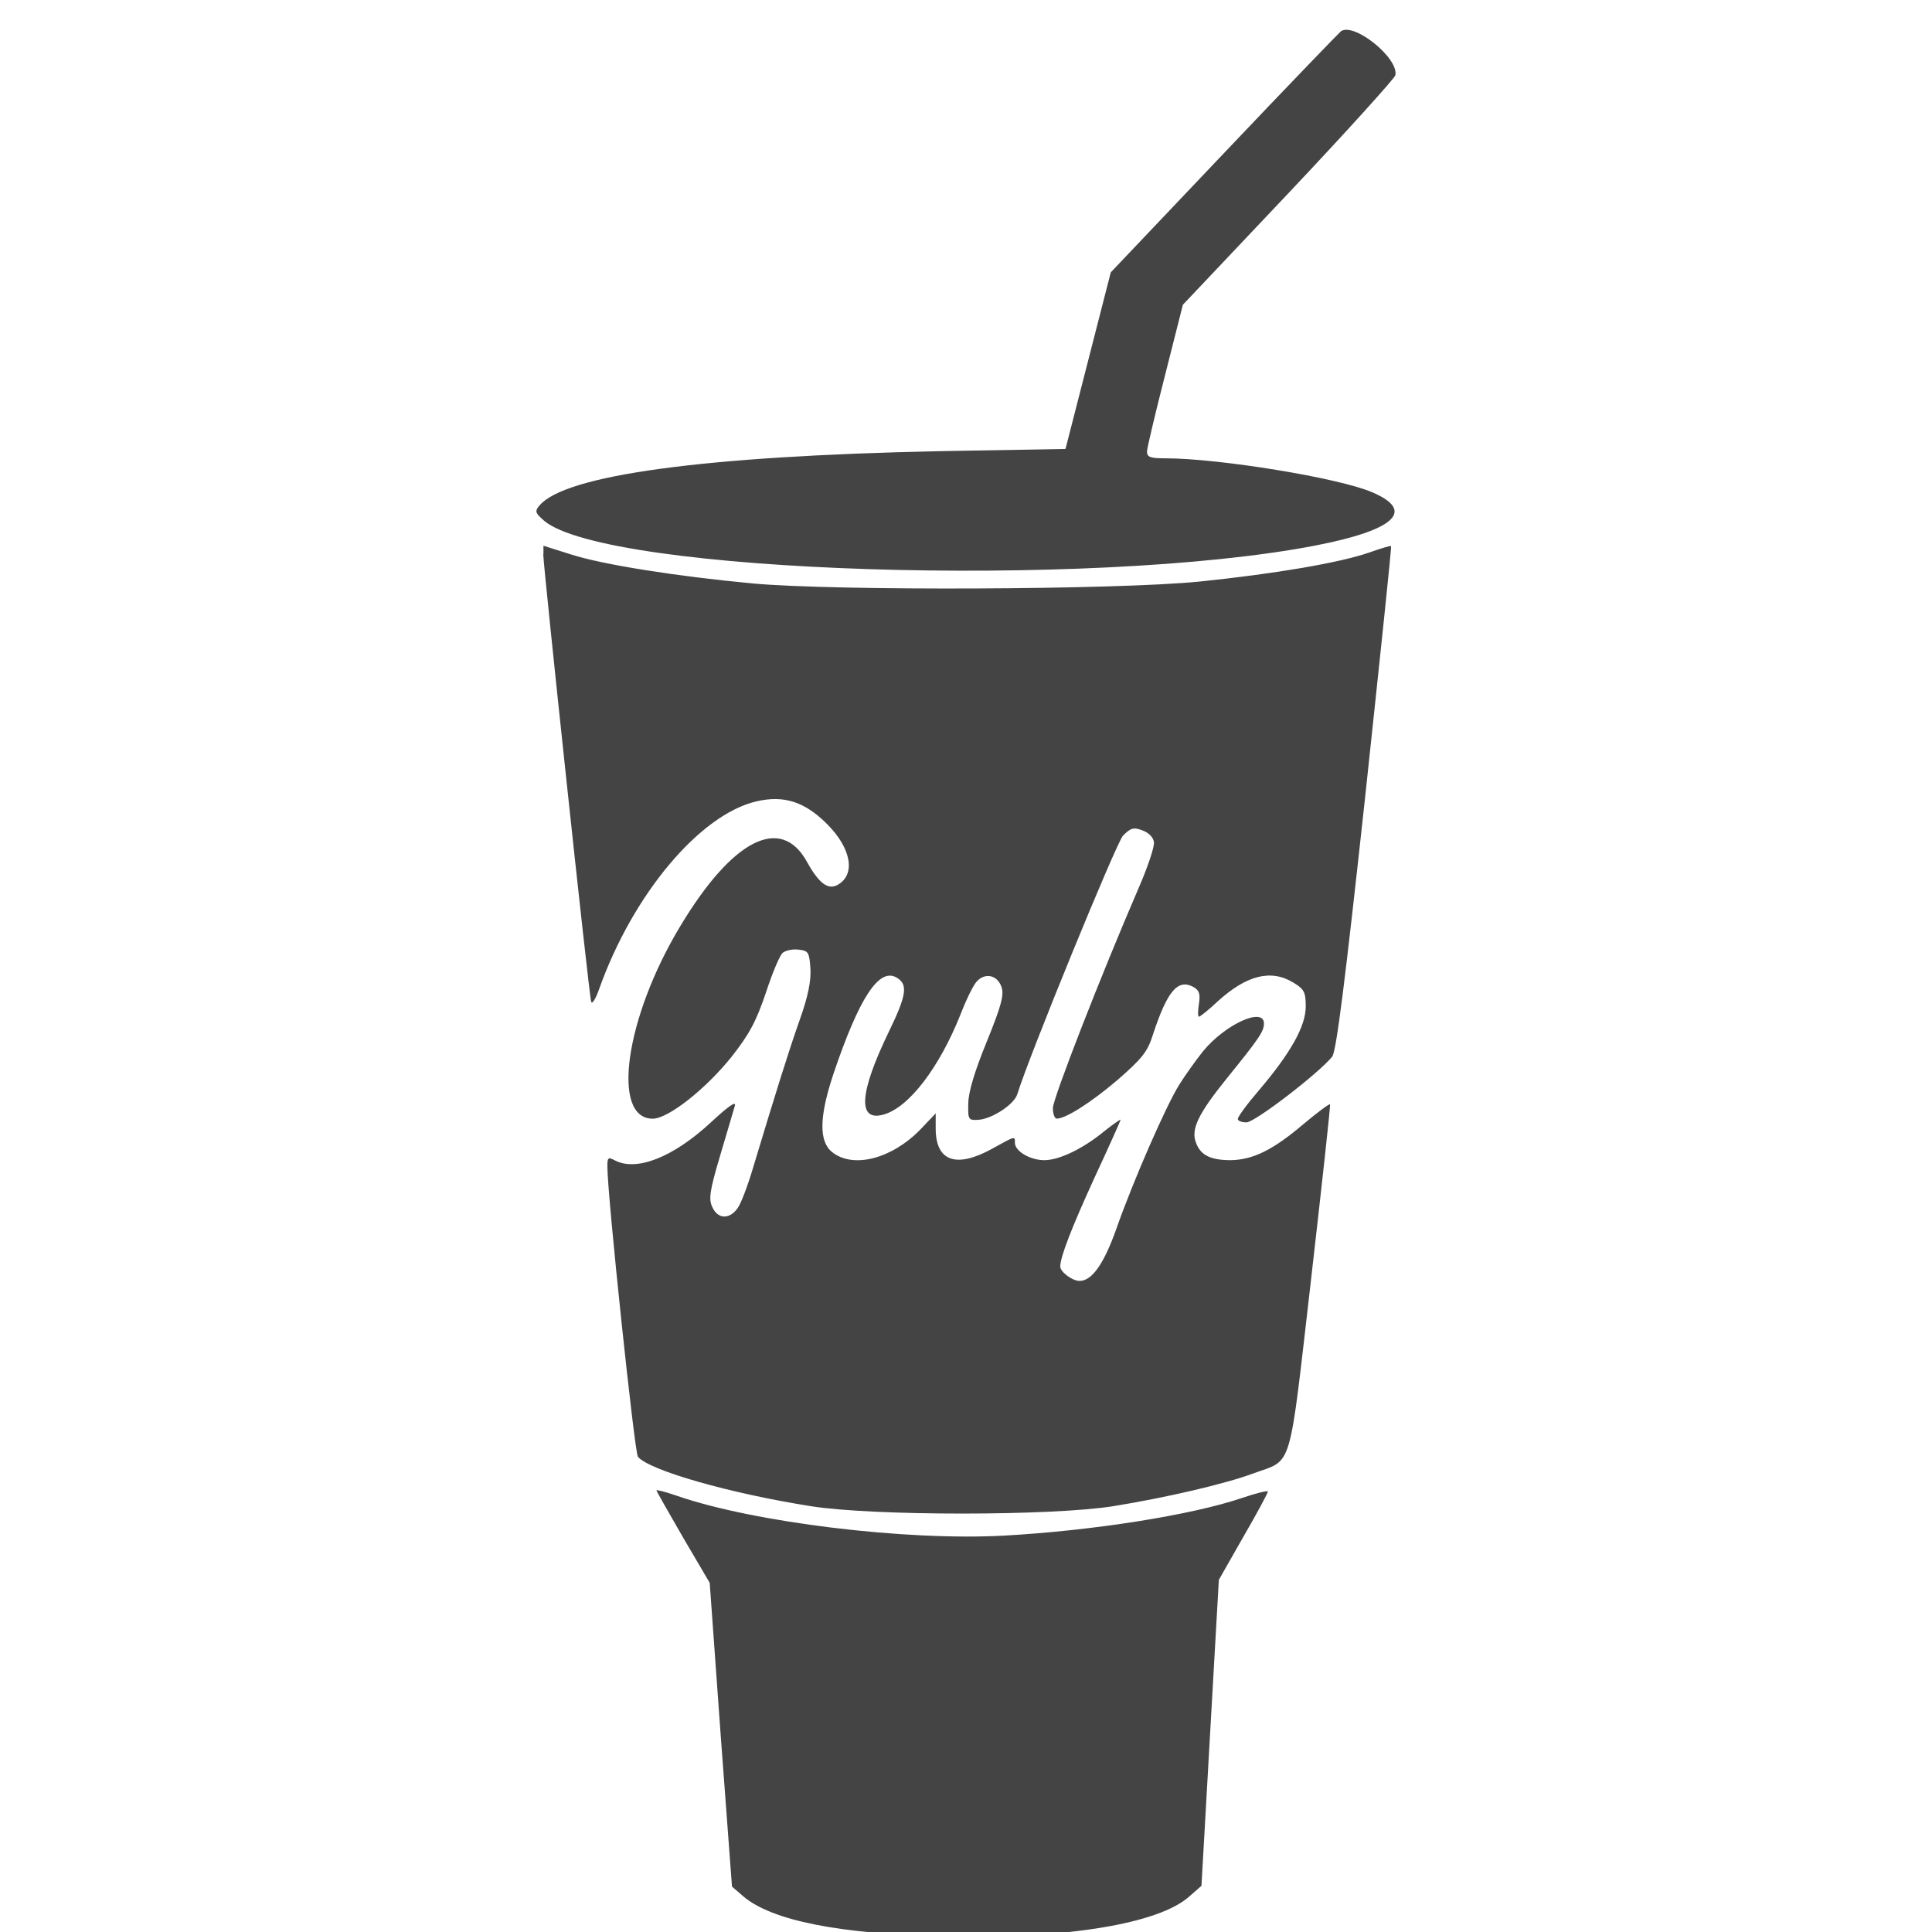
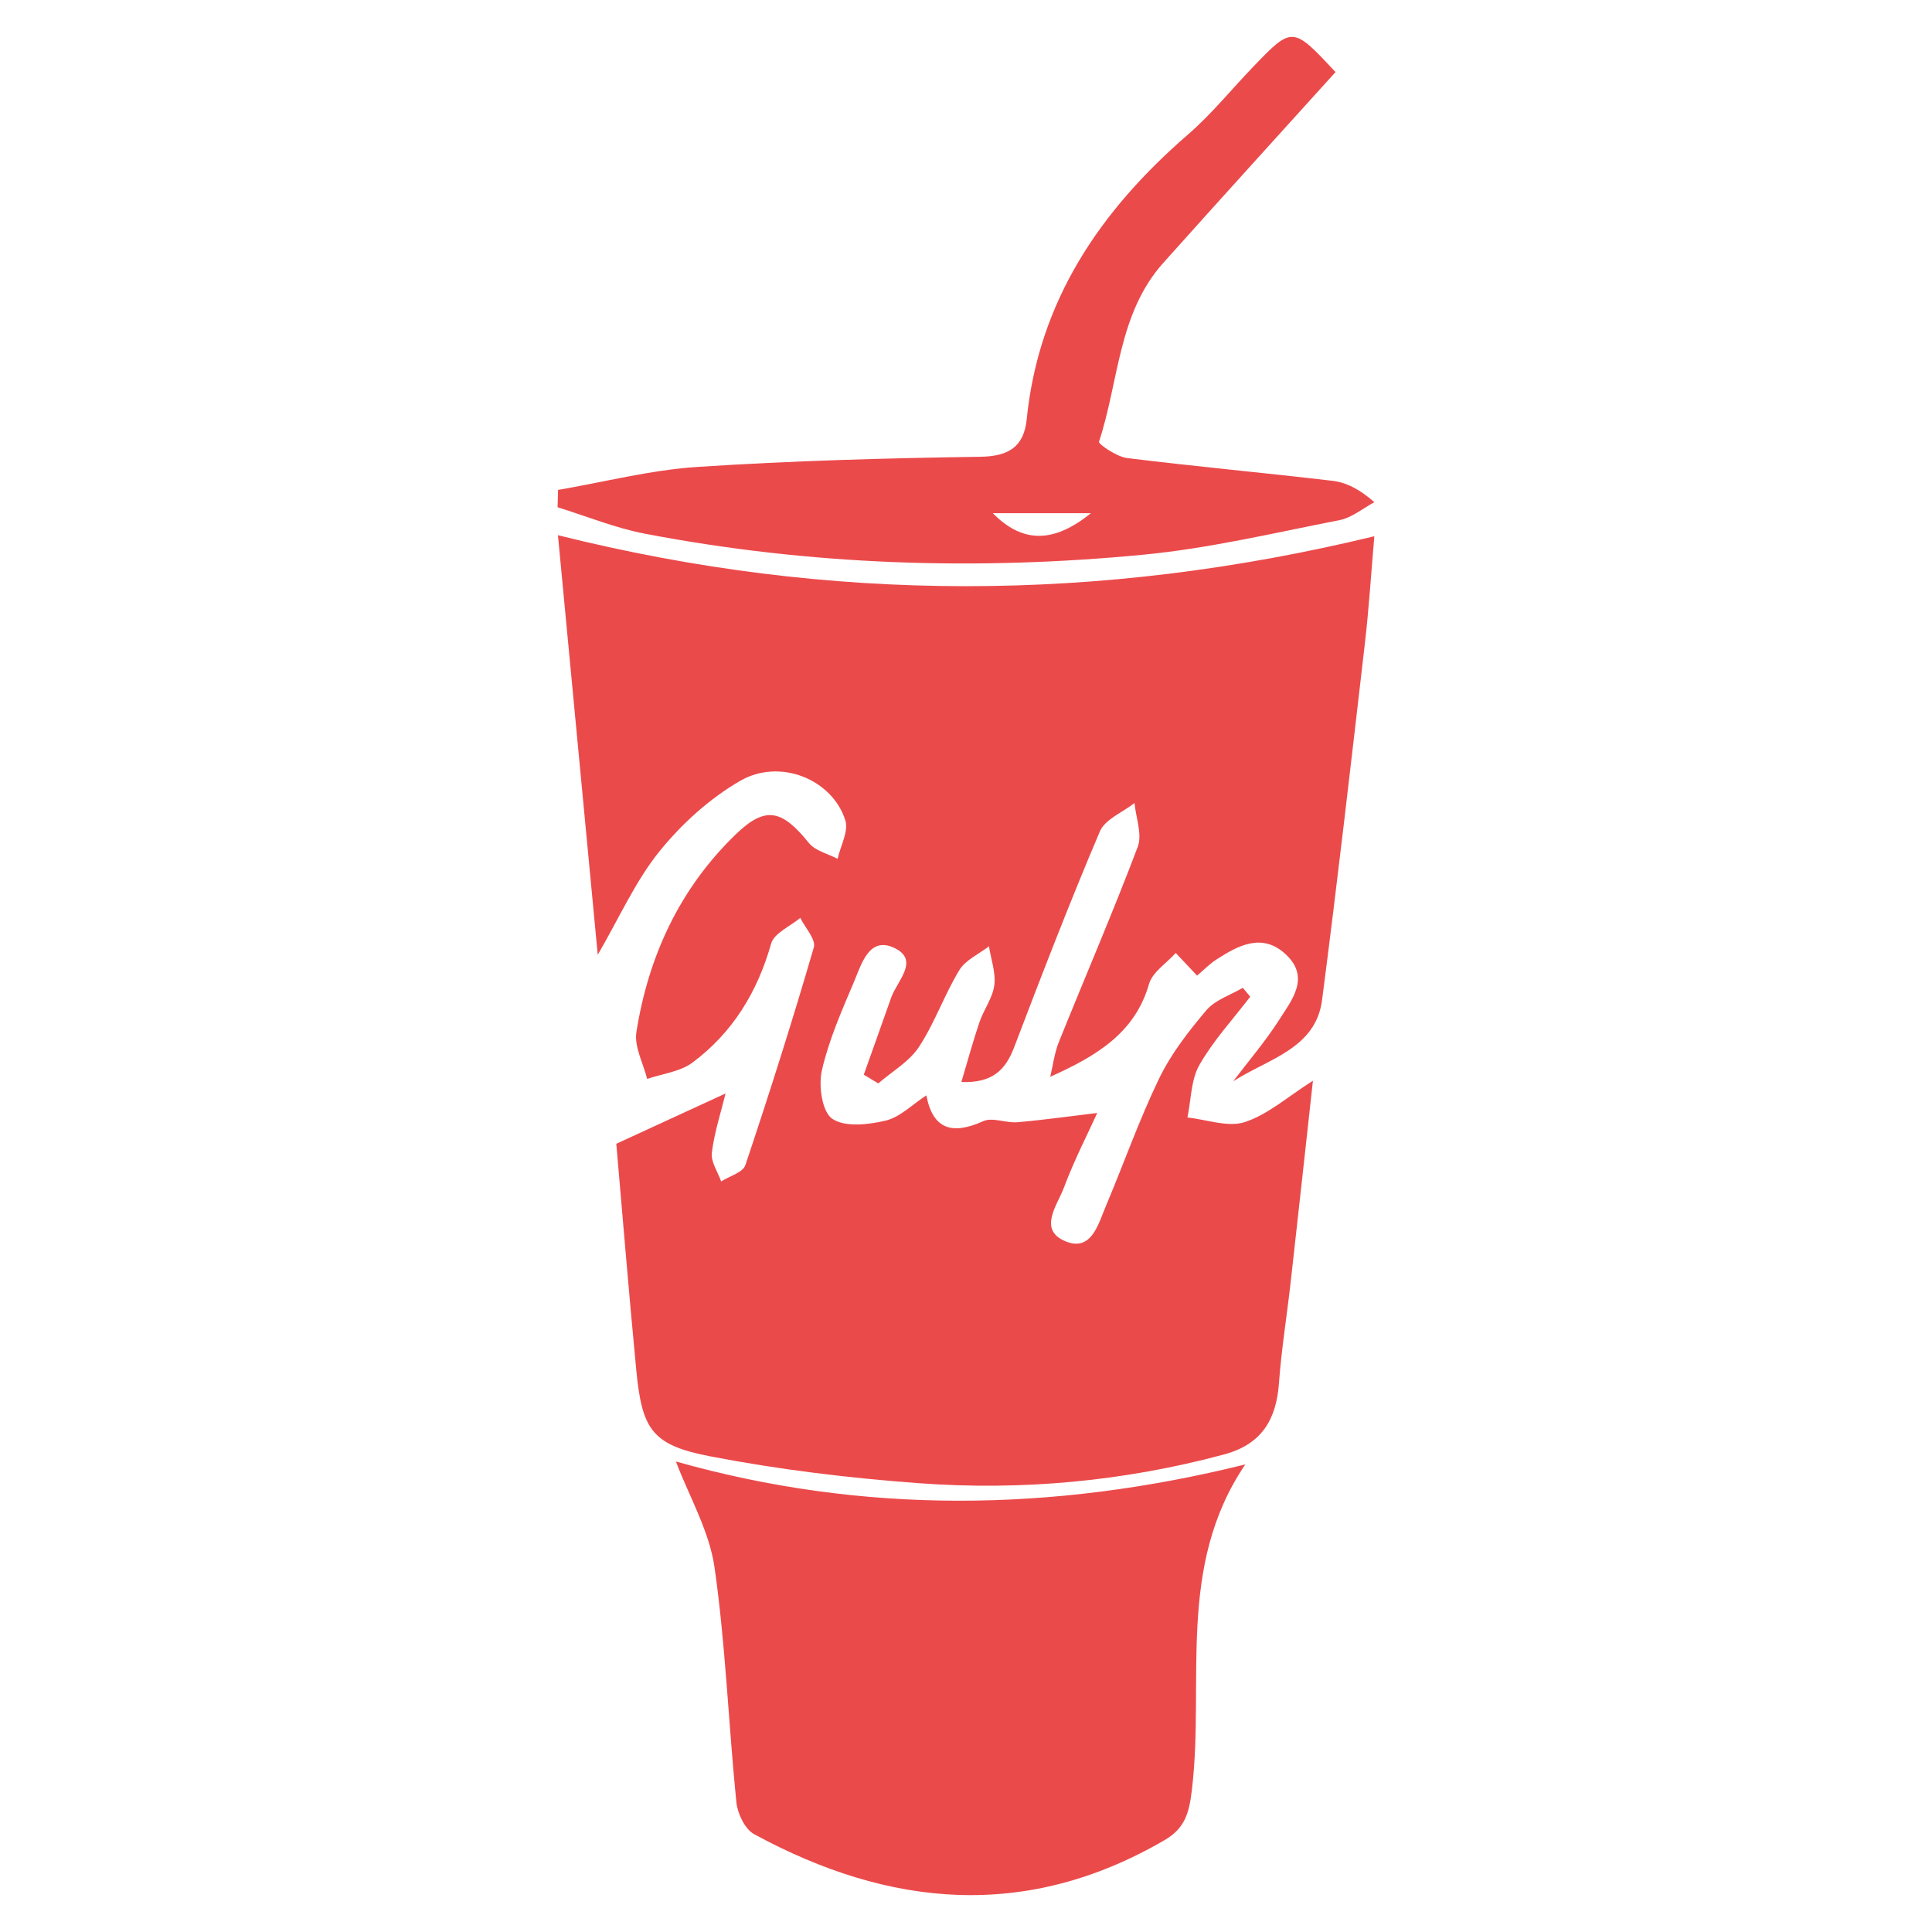
- <svg xmlns="http://www.w3.org/2000/svg" version="1.1" width="32" height="32" viewBox="0 0 32 32">
-   <path fill="#444444" d="M22.211 0.517c-0.031 0.025-0.906 0.931-1.938 2.019l-1.875 1.975-0.75 2.925-2.094 0.037c-3.894 0.081-6.194 0.394-6.619 0.9-0.081 0.094-0.069 0.125 0.075 0.25 1.019 0.875 9.062 1.131 12.781 0.412 1.319-0.256 1.656-0.575 0.938-0.881-0.544-0.237-2.538-0.563-3.431-0.563-0.244 0-0.3-0.019-0.3-0.112 0-0.056 0.137-0.631 0.3-1.269l0.294-1.162 1.75-1.85c0.963-1.019 1.756-1.9 1.769-1.95 0.063-0.281-0.681-0.881-0.9-0.731zM8.998 9.18c0 0.188 0.756 7.3 0.794 7.412 0.012 0.050 0.075-0.044 0.137-0.225 0.556-1.556 1.662-2.875 2.6-3.094 0.456-0.106 0.8 0.006 1.169 0.375 0.406 0.406 0.481 0.844 0.169 1.012-0.156 0.081-0.306-0.031-0.506-0.394-0.431-0.769-1.231-0.363-2.094 1.075-0.912 1.512-1.15 3.188-0.456 3.188 0.256 0 0.875-0.488 1.306-1.025 0.294-0.375 0.406-0.581 0.569-1.063 0.106-0.325 0.231-0.625 0.281-0.662s0.162-0.063 0.262-0.050c0.162 0.019 0.175 0.044 0.194 0.313 0.012 0.206-0.037 0.456-0.175 0.844-0.181 0.512-0.387 1.169-0.775 2.456-0.087 0.294-0.2 0.594-0.256 0.669-0.137 0.194-0.331 0.181-0.419-0.019-0.063-0.131-0.044-0.269 0.131-0.856 0.113-0.387 0.225-0.756 0.244-0.825 0.019-0.081-0.125 0.025-0.394 0.275-0.625 0.581-1.238 0.825-1.6 0.631-0.106-0.056-0.119-0.044-0.119 0.106 0 0.475 0.45 4.738 0.506 4.806 0.188 0.225 1.519 0.606 2.869 0.819 1.031 0.162 3.969 0.162 5 0 0.887-0.144 1.856-0.369 2.325-0.544 0.662-0.244 0.581 0.025 0.956-3.219 0.181-1.581 0.325-2.887 0.313-2.894-0.012-0.012-0.213 0.137-0.444 0.331-0.5 0.425-0.831 0.588-1.2 0.594-0.331 0-0.5-0.081-0.575-0.287-0.088-0.219 0.031-0.475 0.506-1.063 0.531-0.656 0.619-0.781 0.619-0.913 0-0.281-0.644 0.012-1.012 0.463-0.119 0.15-0.294 0.394-0.387 0.544-0.212 0.331-0.762 1.587-1.037 2.369-0.213 0.606-0.412 0.887-0.619 0.887-0.119 0-0.319-0.15-0.319-0.238 0-0.163 0.2-0.669 0.569-1.475 0.238-0.512 0.431-0.944 0.431-0.956s-0.119 0.069-0.269 0.188c-0.356 0.294-0.75 0.481-0.994 0.481-0.238 0-0.488-0.15-0.488-0.287 0-0.113 0.012-0.119-0.381 0.1-0.594 0.325-0.931 0.206-0.931-0.338v-0.25l-0.256 0.269c-0.469 0.481-1.106 0.65-1.456 0.375-0.225-0.175-0.219-0.588 0.019-1.3 0.431-1.275 0.762-1.775 1.056-1.587 0.181 0.113 0.15 0.294-0.137 0.887-0.494 1.019-0.525 1.5-0.087 1.375 0.419-0.119 0.919-0.775 1.269-1.65 0.094-0.244 0.212-0.488 0.269-0.55 0.137-0.156 0.344-0.113 0.413 0.087 0.044 0.131 0 0.306-0.244 0.906-0.2 0.488-0.306 0.838-0.306 1.025-0.006 0.269 0 0.281 0.175 0.269 0.225-0.019 0.587-0.256 0.637-0.425 0.194-0.631 1.637-4.156 1.75-4.281 0.125-0.125 0.175-0.144 0.319-0.088 0.106 0.037 0.181 0.113 0.194 0.194 0.012 0.075-0.106 0.425-0.262 0.781-0.613 1.419-1.412 3.469-1.412 3.625 0 0.1 0.031 0.175 0.063 0.175 0.15 0 0.563-0.262 1.012-0.644 0.4-0.35 0.494-0.463 0.581-0.744 0.238-0.725 0.412-0.931 0.669-0.794 0.1 0.056 0.119 0.113 0.094 0.281-0.019 0.119-0.019 0.213 0 0.213s0.162-0.113 0.313-0.256c0.475-0.431 0.881-0.538 1.256-0.306 0.175 0.106 0.2 0.156 0.2 0.394 0 0.325-0.25 0.769-0.775 1.387-0.194 0.225-0.35 0.438-0.35 0.475 0 0.031 0.063 0.056 0.144 0.056 0.137 0 1.188-0.806 1.419-1.088 0.069-0.087 0.213-1.238 0.544-4.281 0.244-2.287 0.444-4.169 0.431-4.175-0.006-0.012-0.169 0.037-0.363 0.106-0.488 0.169-1.544 0.35-2.813 0.481-1.375 0.137-6.031 0.156-7.394 0.031-1.269-0.119-2.494-0.313-3.013-0.481l-0.456-0.144v0.137zM10.873 24.686c0 0.012 0.2 0.363 0.438 0.775l0.444 0.756 0.181 2.512 0.188 2.519 0.188 0.162c0.469 0.4 1.594 0.625 3.344 0.663 1.988 0.044 3.537-0.206 4.044-0.663l0.2-0.175 0.144-2.537 0.144-2.531 0.406-0.713c0.225-0.387 0.406-0.725 0.406-0.75 0-0.019-0.188 0.025-0.425 0.106-0.844 0.287-2.488 0.544-3.95 0.625-1.625 0.088-4.144-0.219-5.419-0.662-0.181-0.063-0.331-0.1-0.331-0.088z" />
+ <svg xmlns="http://www.w3.org/2000/svg" viewBox="0 0 128 128">
+   <path fill-rule="evenodd" clip-rule="evenodd" fill="#EB4A4B" d="M36.965 35.459c.877 9.232 1.747 18.412 2.637 27.798 1.451-2.495 2.501-4.888 4.085-6.848 1.475-1.826 3.334-3.511 5.357-4.678 2.641-1.524 6.104-.089 6.96 2.614.23.725-.319 1.697-.511 2.556-.646-.341-1.479-.529-1.901-1.051-1.793-2.217-2.873-2.479-4.856-.563-3.699 3.576-5.779 8.056-6.573 13.091-.153.974.456 2.067.713 3.105 1.011-.348 2.185-.476 3.002-1.084 2.656-1.977 4.302-4.666 5.21-7.88.197-.696 1.265-1.145 1.933-1.708.32.658 1.05 1.433.897 1.954-1.407 4.84-2.934 9.649-4.536 14.429-.162.484-1.051.725-1.604 1.079-.223-.636-.692-1.302-.617-1.901.168-1.358.605-2.683.91-3.927l-7.24 3.333c.405 4.622.825 9.807 1.323 14.985.382 3.954 1.029 4.978 4.923 5.728 4.544.875 9.173 1.434 13.792 1.774 6.825.503 13.59-.119 20.23-1.904 2.472-.664 3.458-2.29 3.635-4.717.162-2.235.524-4.456.775-6.685.493-4.391.972-8.783 1.476-13.358-1.667 1.056-2.978 2.238-4.511 2.739-1.116.365-2.524-.169-3.803-.303.245-1.174.23-2.497.796-3.487.922-1.618 2.224-3.021 3.364-4.515l-.491-.591c-.817.483-1.832.8-2.413 1.485-1.182 1.394-2.339 2.886-3.13 4.52-1.324 2.735-2.333 5.622-3.518 8.426-.515 1.216-.959 3.076-2.684 2.366-1.845-.761-.547-2.386-.114-3.542.689-1.844 1.599-3.606 2.215-4.962-1.746.208-3.516.459-5.294.614-.752.064-1.646-.348-2.261-.07-2.045.924-3.341.553-3.766-1.711-.947.615-1.749 1.448-2.694 1.672-1.147.273-2.703.452-3.543-.121-.673-.459-.918-2.184-.688-3.196.457-2.012 1.311-3.946 2.122-5.859.502-1.185 1.007-3.077 2.701-2.253 1.674.813.154 2.185-.232 3.286-.599 1.702-1.209 3.401-1.813 5.101l.96.58c.914-.794 2.053-1.441 2.693-2.415 1.048-1.592 1.681-3.452 2.673-5.086.411-.677 1.296-1.065 1.967-1.584.136.862.462 1.748.354 2.58-.107.841-.698 1.61-.981 2.442-.425 1.246-.768 2.52-1.2 3.969 2.043.078 2.918-.782 3.495-2.299 1.826-4.793 3.672-9.581 5.679-14.3.343-.808 1.509-1.264 2.296-1.884.091.974.525 2.078.216 2.899-1.645 4.349-3.492 8.62-5.228 12.935-.293.727-.387 1.534-.572 2.304 3.059-1.375 5.612-2.895 6.544-6.146.228-.79 1.162-1.377 1.771-2.058l1.416 1.5c.43-.362.824-.774 1.291-1.075 1.47-.947 3.053-1.782 4.603-.315 1.604 1.517.39 2.995-.448 4.307-.912 1.431-2.029 2.73-3.057 4.086 2.312-1.49 5.469-2.158 5.889-5.378 1.024-7.865 1.924-15.746 2.837-23.625.271-2.332.416-4.679.627-7.109-18.21 4.409-36.029 4.436-54.088-.069zM44.781 96.828c.877 2.317 2.209 4.593 2.558 7.011.737 5.147.924 10.372 1.446 15.554.076.755.565 1.792 1.175 2.124 8.98 4.88 18.047 5.726 27.209.389 1.367-.796 1.62-1.847 1.797-3.325.857-7.181-1.051-14.798 3.54-21.56-12.856 3.189-25.403 3.288-37.725-.193zM75.772 36.748c4.362-.421 8.671-1.445 12.985-2.291.813-.159 1.535-.778 2.299-1.185-1.007-.885-1.878-1.311-2.788-1.418-4.53-.535-9.076-.947-13.603-1.508-.684-.085-1.905-.929-1.854-1.083 1.321-3.98 1.256-8.485 4.254-11.839 3.789-4.24 7.617-8.443 11.416-12.648-2.826-3.04-2.864-3.044-5.425-.383-1.448 1.504-2.771 3.15-4.342 4.512-5.813 5.038-9.896 11.005-10.692 18.872-.183 1.805-1.174 2.457-3.069 2.485-6.256.091-12.519.263-18.761.674-3.093.203-6.148.997-9.221 1.523l-.028 1.149c1.923.593 3.809 1.372 5.773 1.749 10.944 2.098 21.991 2.458 33.056 1.391zm-3.496-2.748c-2.477 2-4.524 2-6.501 0h6.501z" />
</svg>
